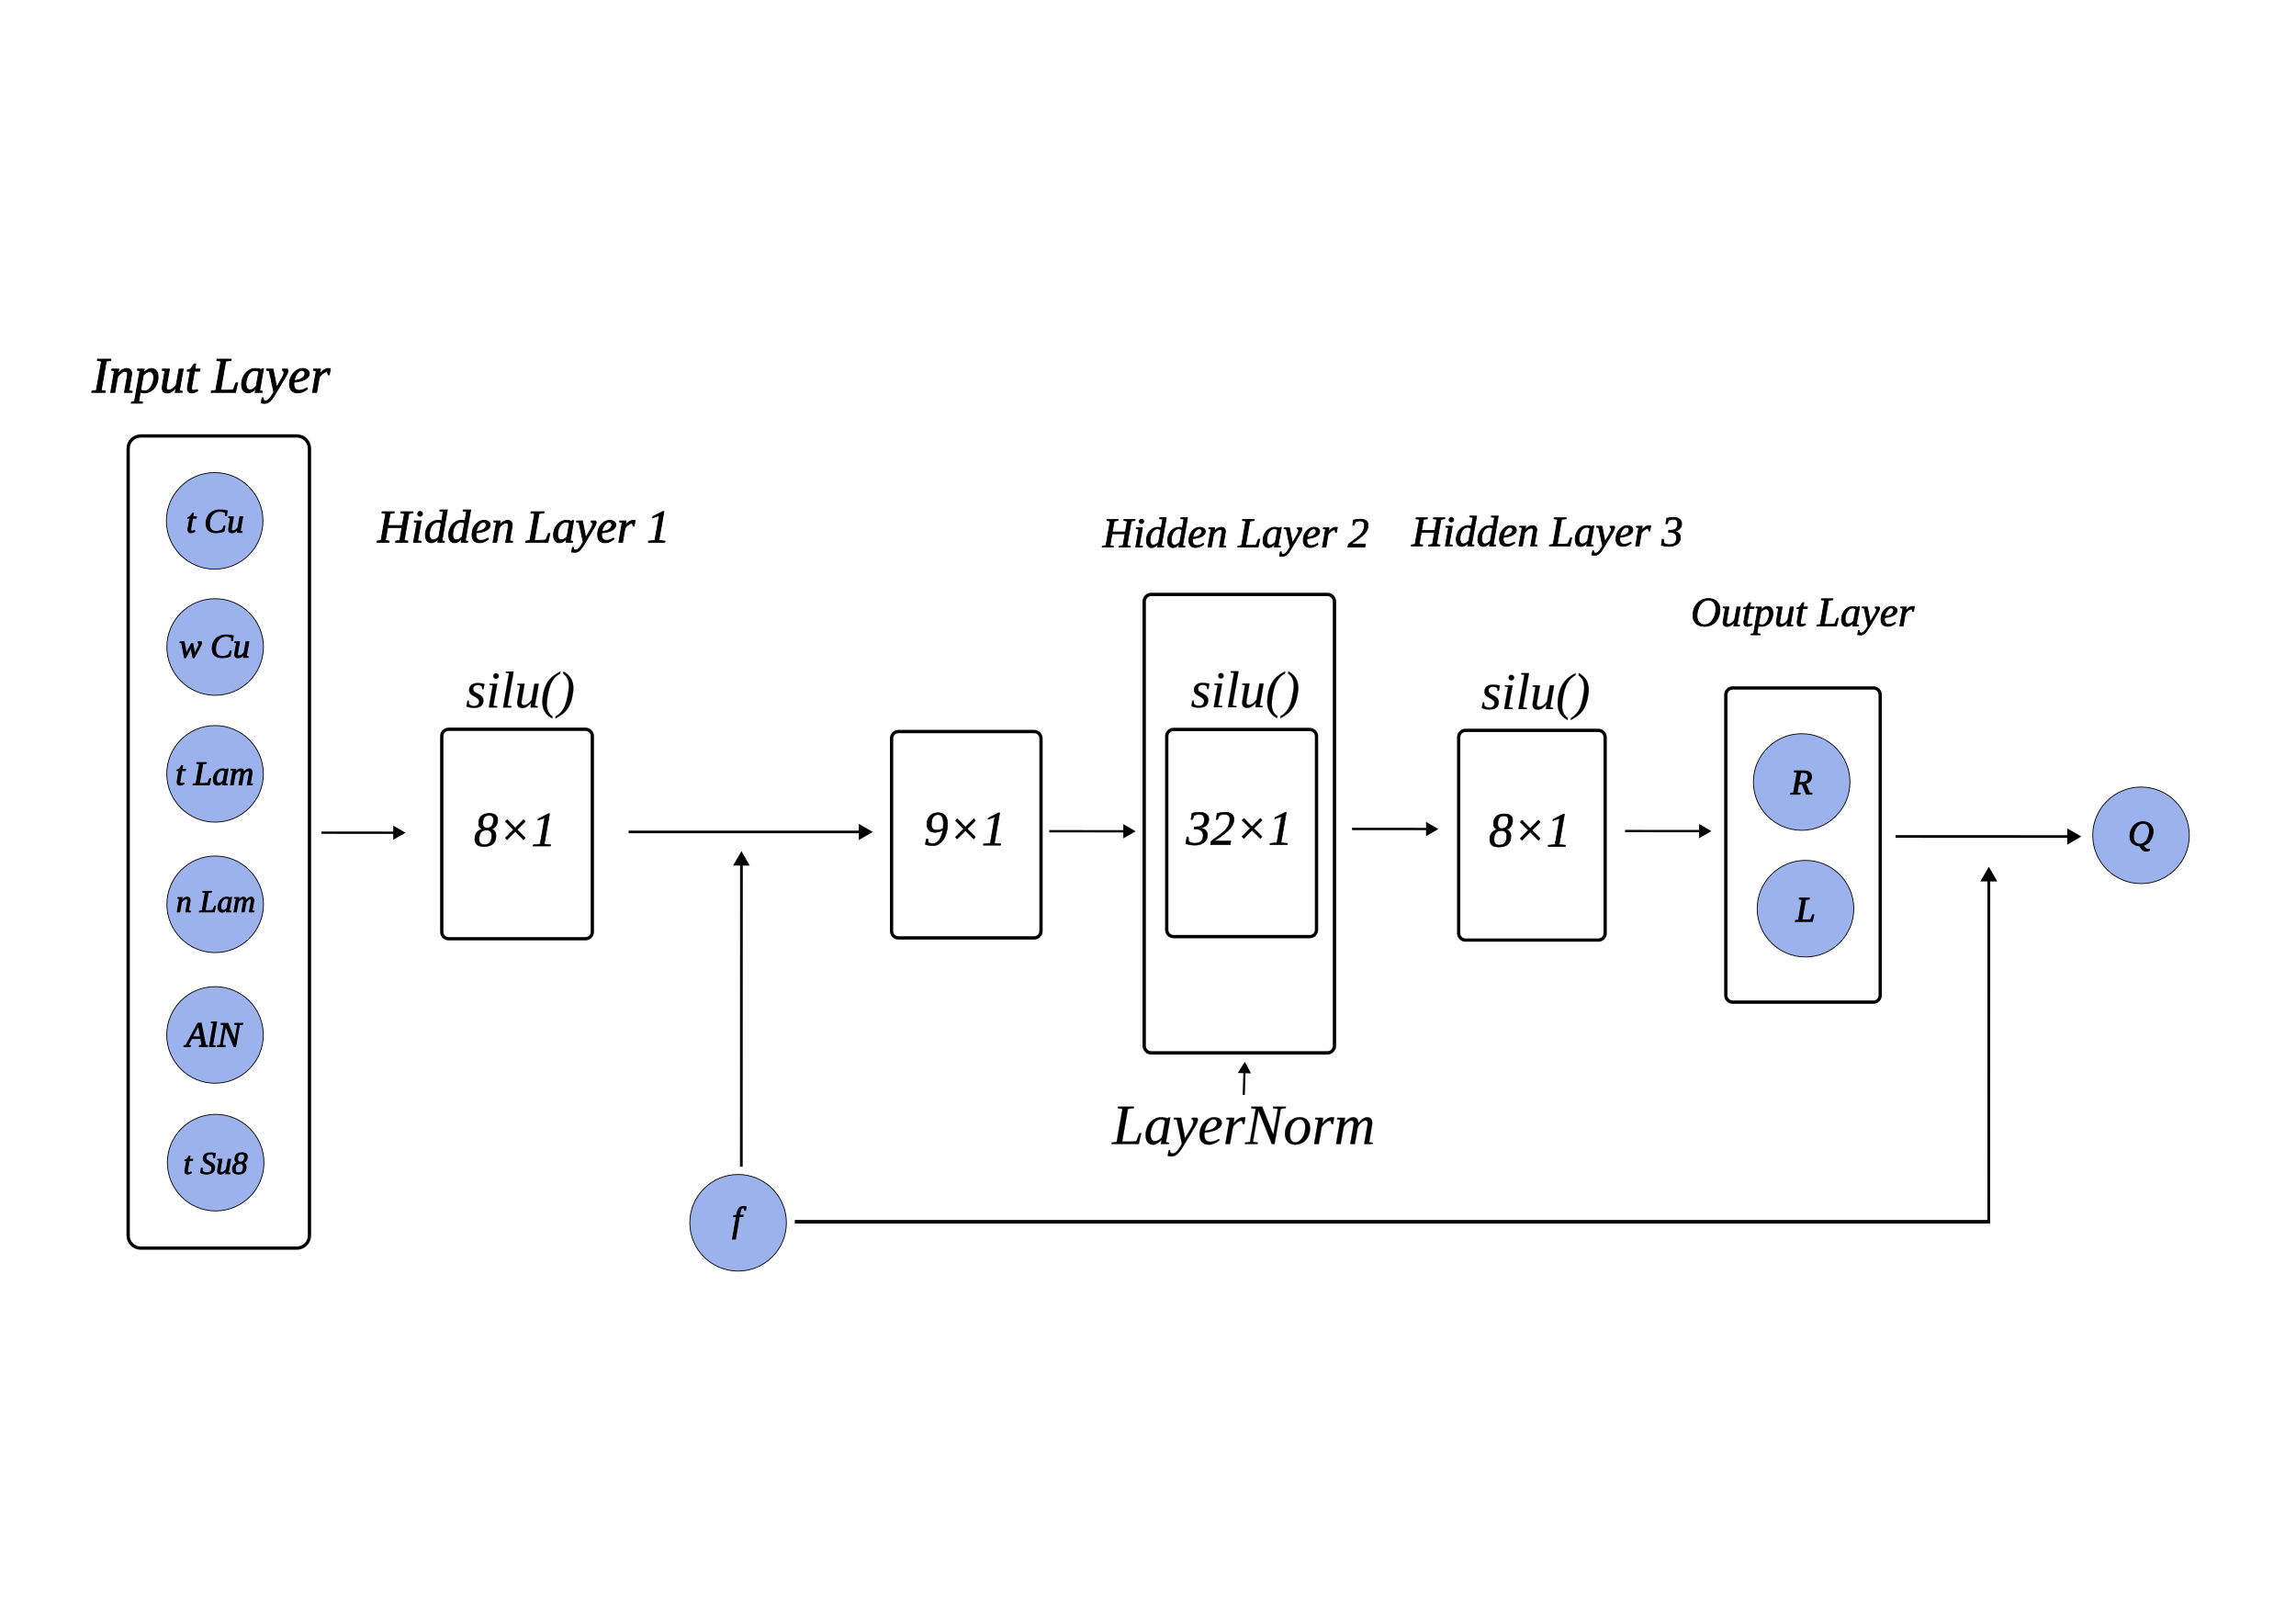
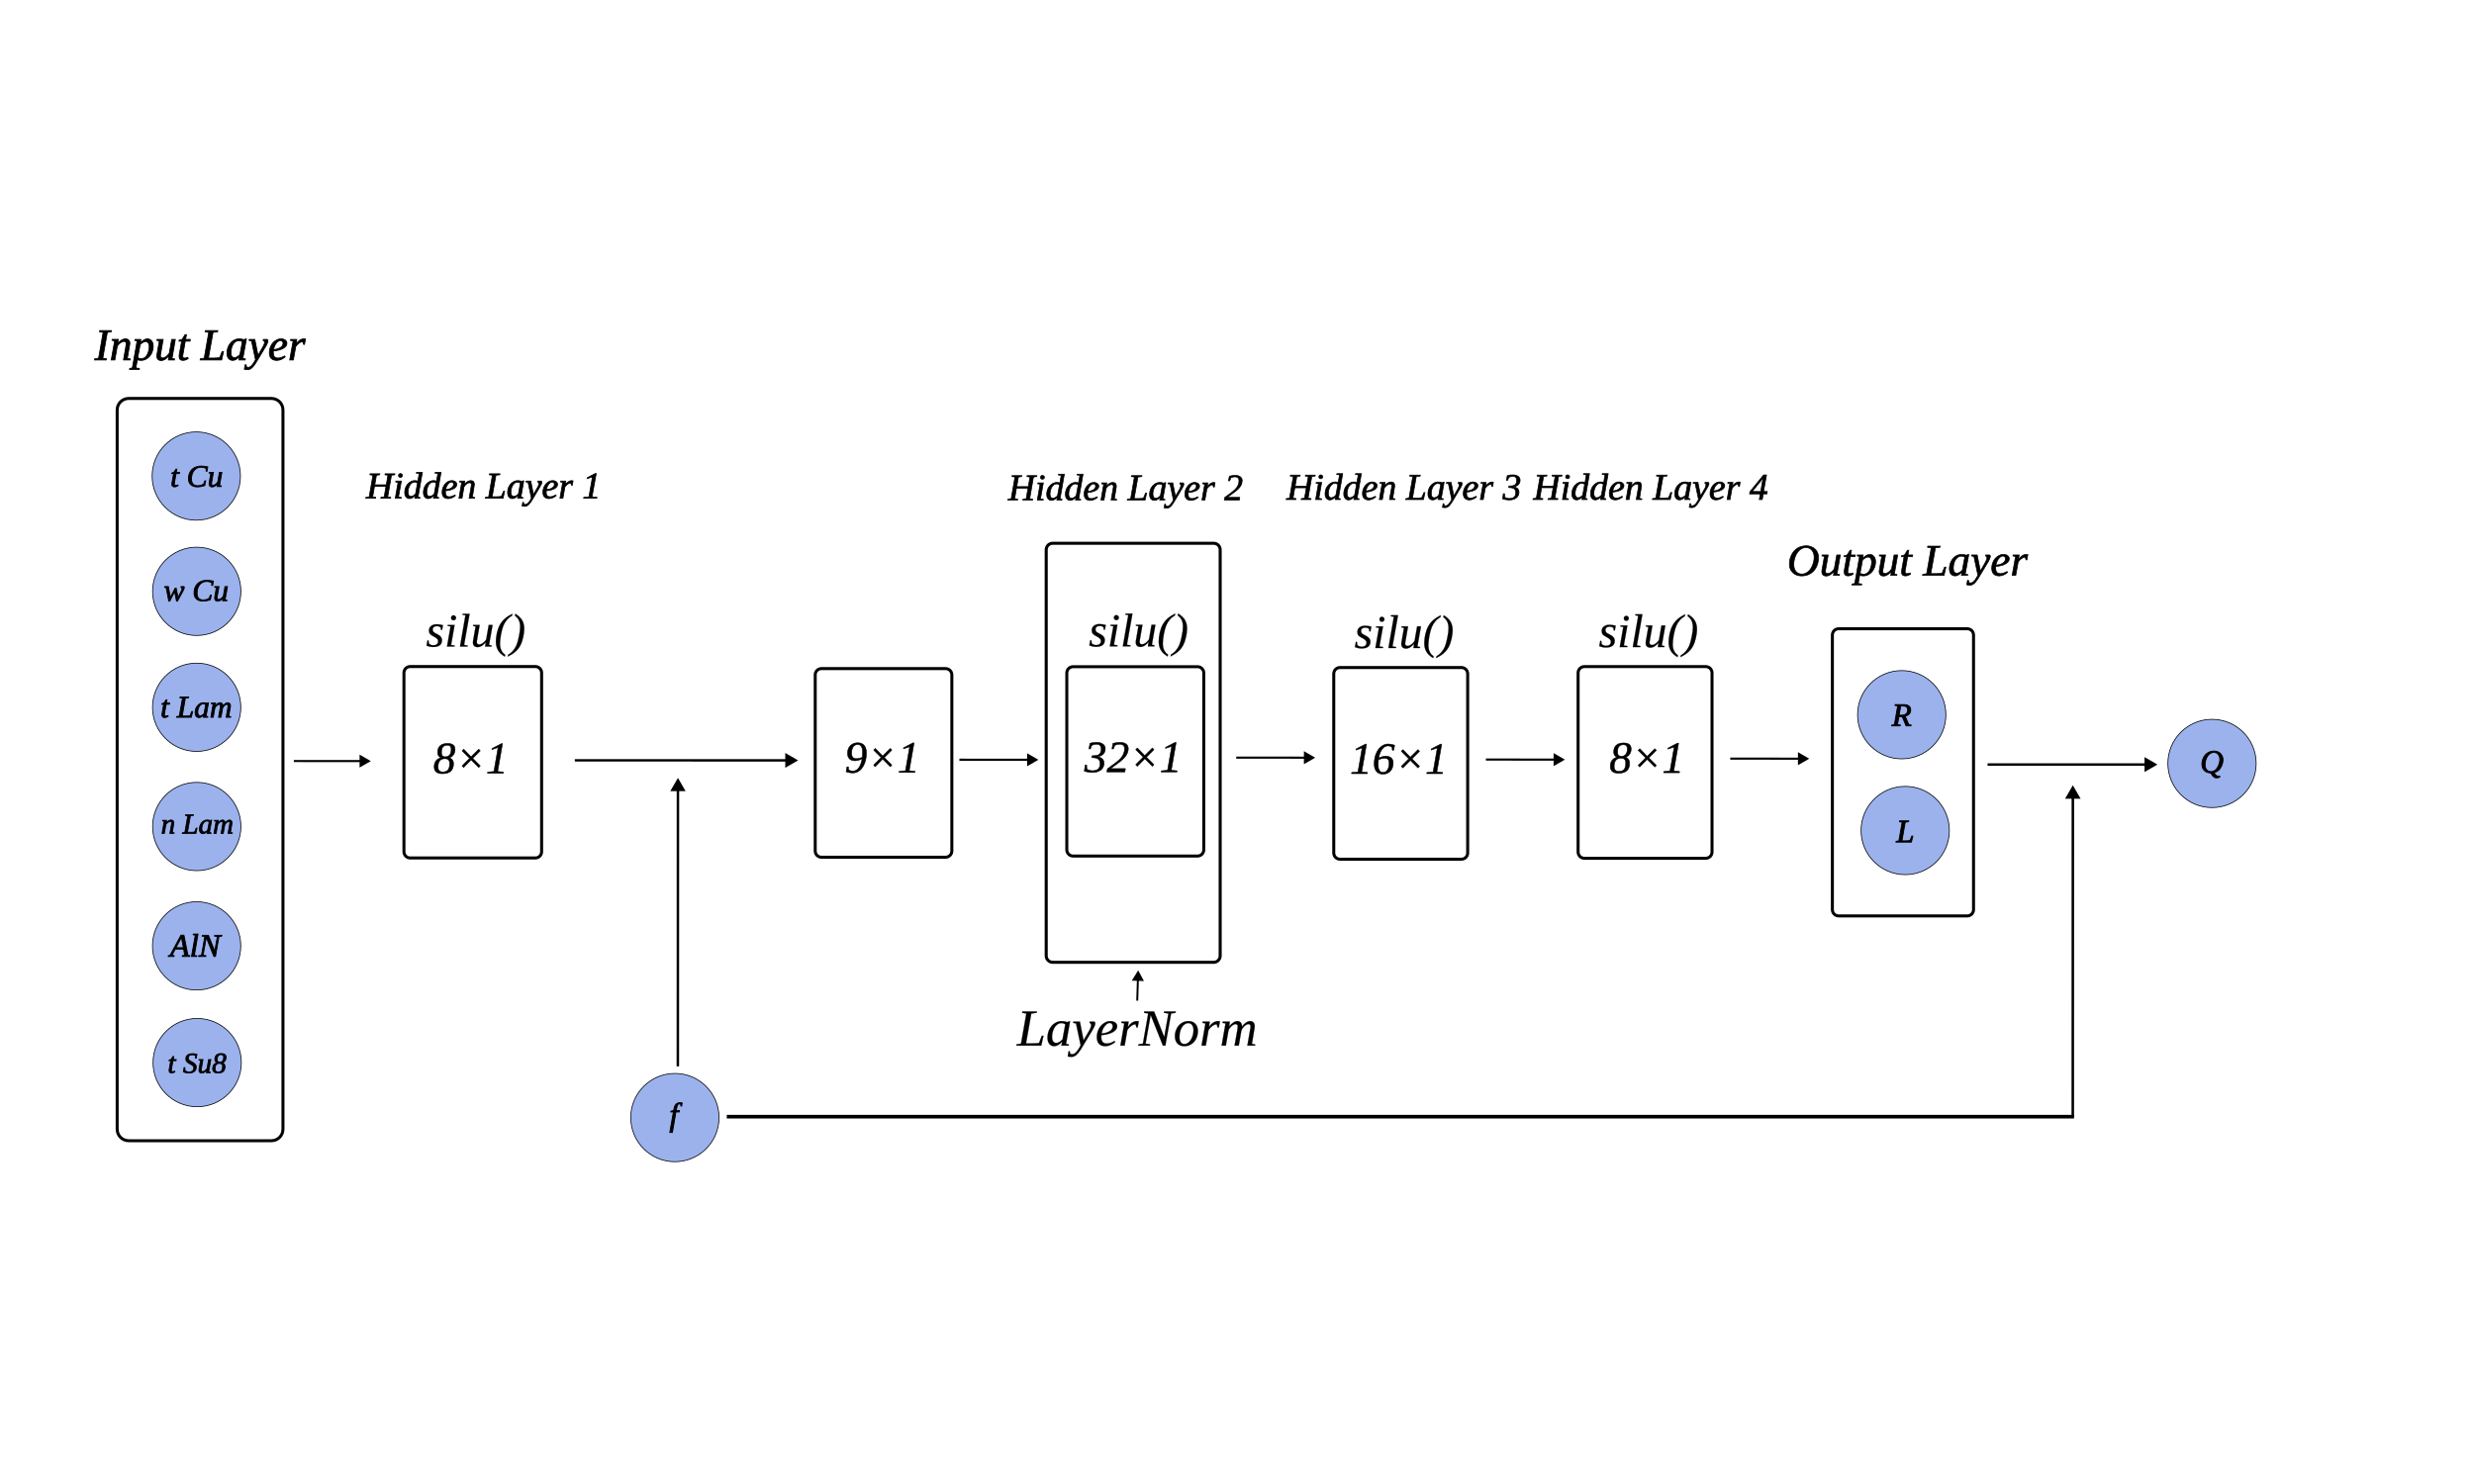
- <svg xmlns="http://www.w3.org/2000/svg" width="297mm" height="210mm" viewBox="0 0 297 210" version="1.1" id="svg1">
+ <svg xmlns="http://www.w3.org/2000/svg" width="350mm" height="210mm" viewBox="0 0 350 210" version="1.1" id="svg1">
  <defs id="defs1">
    <marker style="overflow:visible" id="marker8" refX="0" refY="0" orient="auto-start-reverse" markerWidth="1" markerHeight="1" viewBox="0 0 1 1" preserveAspectRatio="xMidYMid">
      <path transform="scale(0.5)" style="fill:context-stroke;fill-rule:evenodd;stroke:context-stroke;stroke-width:1pt" d="M 5.77,0 -2.88,5 V -5 Z" id="path8" />
    </marker>
    <marker style="overflow:visible" id="Triangle" refX="0" refY="0" orient="auto-start-reverse" markerWidth="1" markerHeight="1" viewBox="0 0 1 1" preserveAspectRatio="xMidYMid">
      <path transform="scale(0.5)" style="fill:context-stroke;fill-rule:evenodd;stroke:context-stroke;stroke-width:1pt" d="M 5.77,0 -2.88,5 V -5 Z" id="path135" />
    </marker>
    <marker style="overflow:visible" id="Triangle-8" refX="0" refY="0" orient="auto-start-reverse" markerWidth="1" markerHeight="1" viewBox="0 0 1 1" preserveAspectRatio="xMidYMid">
      <path transform="scale(0.5)" style="fill:context-stroke;fill-rule:evenodd;stroke:context-stroke;stroke-width:1pt" d="M 5.77,0 -2.88,5 V -5 Z" id="path135-4" />
    </marker>
    <marker style="overflow:visible" id="Triangle-0" refX="0" refY="0" orient="auto-start-reverse" markerWidth="1" markerHeight="1" viewBox="0 0 1 1" preserveAspectRatio="xMidYMid">
      <path transform="scale(0.5)" style="fill:context-stroke;fill-rule:evenodd;stroke:context-stroke;stroke-width:1pt" d="M 5.77,0 -2.88,5 V -5 Z" id="path135-48" />
    </marker>
    <marker style="overflow:visible" id="marker8-3-1" refX="0" refY="0" orient="auto-start-reverse" markerWidth="1" markerHeight="1" viewBox="0 0 1 1" preserveAspectRatio="xMidYMid">
      <path transform="scale(0.5)" style="fill:context-stroke;fill-rule:evenodd;stroke:context-stroke;stroke-width:1pt" d="M 5.77,0 -2.88,5 V -5 Z" id="path8-2-0" />
    </marker>
    <marker style="overflow:visible" id="Triangle-0-0" refX="0" refY="0" orient="auto-start-reverse" markerWidth="1" markerHeight="1" viewBox="0 0 1 1" preserveAspectRatio="xMidYMid">
      <path transform="scale(0.5)" style="fill:context-stroke;fill-rule:evenodd;stroke:context-stroke;stroke-width:1pt" d="M 5.77,0 -2.88,5 V -5 Z" id="path135-48-2" />
    </marker>
    <marker style="overflow:visible" id="Triangle-0-0-3" refX="0" refY="0" orient="auto-start-reverse" markerWidth="1" markerHeight="1" viewBox="0 0 1 1" preserveAspectRatio="xMidYMid">
      <path transform="scale(0.5)" style="fill:context-stroke;fill-rule:evenodd;stroke:context-stroke;stroke-width:1pt" d="M 5.77,0 -2.88,5 V -5 Z" id="path135-48-2-1" />
    </marker>
    <marker style="overflow:visible" id="Triangle-0-0-0" refX="0" refY="0" orient="auto-start-reverse" markerWidth="1" markerHeight="1" viewBox="0 0 1 1" preserveAspectRatio="xMidYMid">
      <path transform="scale(0.5)" style="fill:context-stroke;fill-rule:evenodd;stroke:context-stroke;stroke-width:1pt" d="M 5.77,0 -2.88,5 V -5 Z" id="path135-48-2-4" />
    </marker>
    <marker style="overflow:visible" id="marker8-8" refX="0" refY="0" orient="auto-start-reverse" markerWidth="1" markerHeight="1" viewBox="0 0 1 1" preserveAspectRatio="xMidYMid">
      <path transform="scale(0.5)" style="fill:context-stroke;fill-rule:evenodd;stroke:context-stroke;stroke-width:1pt" d="M 5.77,0 -2.88,5 V -5 Z" id="path8-7" />
+     </marker>
+     <marker style="overflow:visible" id="Triangle-0-0-3-3" refX="0" refY="0" orient="auto-start-reverse" markerWidth="1" markerHeight="1" viewBox="0 0 1 1" preserveAspectRatio="xMidYMid">
+       <path transform="scale(0.5)" style="fill:context-stroke;fill-rule:evenodd;stroke:context-stroke;stroke-width:1pt" d="M 5.77,0 -2.88,5 V -5 Z" id="path135-48-2-1-6" />
    </marker>
  </defs>
  <g id="g1" transform="matrix(0.6446695,0,0,0.6446695,15.0152,40.47129)">
    <path style="fill:none;fill-opacity:1;stroke:#000000;stroke-width:0.659;stroke-linejoin:bevel;stroke-dasharray:none;stroke-opacity:1;paint-order:fill markers stroke" id="rect1" width="36.383" height="162.935" x="2.421" y="24.683" d="M 4.951,24.683 H 36.273 c 1.402,0 2.53,1.129 2.53,2.53 V 185.087 c 0,1.402 -1.129,2.53 -2.53,2.53 H 4.951 c -1.402,0 -2.53,-1.129 -2.53,-2.53 V 27.214 c 0,-1.402 1.129,-2.53 2.53,-2.53 z" ry="2.53" />
    <circle style="fill:#9bb2ed;fill-opacity:1;stroke:#000000;stroke-width:0.165;stroke-dasharray:none;stroke-opacity:1" id="path1" cx="19.783" cy="41.718" r="9.689" />
    <circle style="fill:#9bb2ed;fill-opacity:1;stroke:#000000;stroke-width:0.165;stroke-dasharray:none;stroke-opacity:1" id="path1-1" cx="19.879" cy="67.023" r="9.689" />
    <circle style="fill:#9bb2ed;fill-opacity:1;stroke:#000000;stroke-width:0.165;stroke-dasharray:none;stroke-opacity:1" id="path1-3" cx="19.863" cy="92.472" r="9.689" />
    <circle style="fill:#9bb2ed;fill-opacity:1;stroke:#000000;stroke-width:0.165;stroke-dasharray:none;stroke-opacity:1" id="path1-6" cx="19.981" cy="170.47" r="9.689" />
    <circle style="fill:#9bb2ed;fill-opacity:1;stroke:#000000;stroke-width:0.165;stroke-dasharray:none;stroke-opacity:1" id="path1-2" cx="19.854" cy="144.851" r="9.689" />
    <circle style="fill:#9bb2ed;fill-opacity:1;stroke:#000000;stroke-width:0.165;stroke-dasharray:none;stroke-opacity:1" id="path1-5" cx="19.885" cy="118.644" r="9.689" />
    <text xml:space="preserve" style="font-style:italic;font-variant:normal;font-weight:normal;font-stretch:normal;font-size:6.82px;font-family:'Times New Roman';-inkscape-font-specification:'Times New Roman, Italic';font-variant-ligatures:normal;font-variant-caps:normal;font-variant-numeric:normal;font-variant-east-asian:normal;text-align:start;writing-mode:lr-tb;direction:ltr;text-anchor:start;fill:#000000;fill-opacity:1;stroke:#000000;stroke-width:0.185;stroke-dasharray:none;stroke-opacity:1" x="14.091" y="44.041" id="text2">
      <tspan id="tspan2" style="stroke-width:0.185" x="14.091" y="44.041">t Cu</tspan>
    </text>
    <text xml:space="preserve" style="font-style:italic;font-variant:normal;font-weight:normal;font-stretch:normal;font-size:6.82px;font-family:'Times New Roman';-inkscape-font-specification:'Times New Roman, Italic';font-variant-ligatures:normal;font-variant-caps:normal;font-variant-numeric:normal;font-variant-east-asian:normal;text-align:start;writing-mode:lr-tb;direction:ltr;text-anchor:start;fill:#000000;fill-opacity:1;stroke:#000000;stroke-width:0.185;stroke-dasharray:none;stroke-opacity:1" x="12.661" y="69.112" id="text2-2">
      <tspan id="tspan2-5" style="stroke-width:0.185" x="12.661" y="69.112">w Cu</tspan>
    </text>
    <text xml:space="preserve" style="font-style:italic;font-variant:normal;font-weight:normal;font-stretch:normal;font-size:6.82px;font-family:'Times New Roman';-inkscape-font-specification:'Times New Roman, Italic';font-variant-ligatures:normal;font-variant-caps:normal;font-variant-numeric:normal;font-variant-east-asian:normal;text-align:start;writing-mode:lr-tb;direction:ltr;text-anchor:start;fill:#000000;fill-opacity:1;stroke:#000000;stroke-width:0.185;stroke-dasharray:none;stroke-opacity:1" x="11.918" y="94.68" id="text2-2-6">
      <tspan id="tspan2-5-9" style="stroke-width:0.185" x="11.918" y="94.68">t Lam</tspan>
    </text>
    <text xml:space="preserve" style="font-style:italic;font-variant:normal;font-weight:normal;font-stretch:normal;font-size:6.298px;font-family:'Times New Roman';-inkscape-font-specification:'Times New Roman, Italic';font-variant-ligatures:normal;font-variant-caps:normal;font-variant-numeric:normal;font-variant-east-asian:normal;text-align:start;writing-mode:lr-tb;direction:ltr;text-anchor:start;fill:#000000;fill-opacity:1;stroke:#000000;stroke-width:0.171;stroke-dasharray:none;stroke-opacity:1" x="12.044" y="120.17" id="text2-2-6-7">
      <tspan id="tspan2-5-9-5" style="stroke-width:0.171" x="12.044" y="120.17">n Lam</tspan>
    </text>
    <text xml:space="preserve" style="font-style:italic;font-variant:normal;font-weight:normal;font-stretch:normal;font-size:7.114px;font-family:'Times New Roman';-inkscape-font-specification:'Times New Roman, Italic';font-variant-ligatures:normal;font-variant-caps:normal;font-variant-numeric:normal;font-variant-east-asian:normal;text-align:start;writing-mode:lr-tb;direction:ltr;text-anchor:start;fill:#000000;fill-opacity:1;stroke:#000000;stroke-width:0.193;stroke-dasharray:none;stroke-opacity:1" x="14.01" y="147.183" id="text2-2-6-7-8">
      <tspan id="tspan2-5-9-5-9" style="stroke-width:0.193" x="14.01" y="147.183">AlN</tspan>
    </text>
    <text xml:space="preserve" style="font-style:italic;font-variant:normal;font-weight:normal;font-stretch:normal;font-size:6.361px;font-family:'Times New Roman';-inkscape-font-specification:'Times New Roman, Italic';font-variant-ligatures:normal;font-variant-caps:normal;font-variant-numeric:normal;font-variant-east-asian:normal;text-align:start;writing-mode:lr-tb;direction:ltr;text-anchor:start;fill:#000000;fill-opacity:1;stroke:#000000;stroke-width:0.172;stroke-dasharray:none;stroke-opacity:1" x="13.504" y="172.707" id="text2-2-6-7-8-2">
      <tspan id="tspan2-5-9-5-9-1" style="stroke-width:0.172" x="13.504" y="172.707">t Su8</tspan>
    </text>
  </g>
  <rect style="fill:none;stroke:#000000;stroke-width:0.425;stroke-linejoin:bevel;stroke-dasharray:none;paint-order:fill markers stroke" id="rect4" width="19.329" height="26.694" x="115.33" y="94.611" ry="0.885" />
  <g id="layer1">
-     <text xml:space="preserve" style="font-style:italic;font-variant:normal;font-weight:normal;font-stretch:normal;font-size:6.564px;font-family:'Times New Roman';-inkscape-font-specification:'Times New Roman, Italic';font-variant-ligatures:normal;font-variant-caps:normal;font-variant-numeric:normal;font-variant-east-asian:normal;text-align:start;writing-mode:lr-tb;direction:ltr;text-anchor:start;fill:#000000;fill-opacity:1;stroke:#000000;stroke-width:0.112;stroke-dasharray:none;stroke-opacity:1" x="11.904" y="50.751" id="text1">
-       <tspan id="tspan1" style="font-style:italic;font-variant:normal;font-weight:normal;font-stretch:normal;font-size:6.564px;font-family:'Times New Roman';-inkscape-font-specification:'Times New Roman, Italic';font-variant-ligatures:normal;font-variant-caps:normal;font-variant-numeric:normal;font-variant-east-asian:normal;fill:#000000;fill-opacity:1;stroke:#000000;stroke-width:0.112;stroke-dasharray:none;stroke-opacity:1" x="11.904" y="50.751">Input Layer</tspan>
+     <text xml:space="preserve" style="font-style:italic;font-variant:normal;font-weight:normal;font-stretch:normal;font-size:6.564px;font-family:'Times New Roman';-inkscape-font-specification:'Times New Roman, Italic';font-variant-ligatures:normal;font-variant-caps:normal;font-variant-numeric:normal;font-variant-east-asian:normal;text-align:start;writing-mode:lr-tb;direction:ltr;text-anchor:start;fill:#000000;fill-opacity:1;stroke:#000000;stroke-width:0.112;stroke-dasharray:none;stroke-opacity:1" x="13.401" y="50.938" id="text1">
+       <tspan id="tspan1" style="font-style:italic;font-variant:normal;font-weight:normal;font-stretch:normal;font-size:6.35px;font-family:'Times New Roman';-inkscape-font-specification:'Times New Roman, Italic';font-variant-ligatures:normal;font-variant-caps:normal;font-variant-numeric:normal;font-variant-east-asian:normal;fill:#000000;fill-opacity:1;stroke:#000000;stroke-width:0.112;stroke-dasharray:none;stroke-opacity:1" x="13.401" y="50.938">Input Layer</tspan>
    </text>
-     <text xml:space="preserve" style="font-style:italic;font-variant:normal;font-weight:normal;font-stretch:normal;font-size:5.393px;font-family:'Times New Roman';-inkscape-font-specification:'Times New Roman, Italic';font-variant-ligatures:normal;font-variant-caps:normal;font-variant-numeric:normal;font-variant-east-asian:normal;text-align:start;writing-mode:lr-tb;direction:ltr;text-anchor:start;fill:#000000;fill-opacity:1;stroke:#000000;stroke-width:0.092;stroke-dasharray:none;stroke-opacity:1" x="218.724" y="80.968" id="text1-4">
-       <tspan id="tspan1-1" style="font-style:italic;font-variant:normal;font-weight:normal;font-stretch:normal;font-size:5.393px;font-family:'Times New Roman';-inkscape-font-specification:'Times New Roman, Italic';font-variant-ligatures:normal;font-variant-caps:normal;font-variant-numeric:normal;font-variant-east-asian:normal;fill:#000000;fill-opacity:1;stroke:#000000;stroke-width:0.092;stroke-dasharray:none;stroke-opacity:1" x="218.724" y="80.968">Output Layer</tspan>
-     </text>
-     <text xml:space="preserve" style="font-style:italic;font-variant:normal;font-weight:normal;font-stretch:normal;font-size:6.031px;font-family:'Times New Roman';-inkscape-font-specification:'Times New Roman, Italic';font-variant-ligatures:normal;font-variant-caps:normal;font-variant-numeric:normal;font-variant-east-asian:normal;text-align:start;writing-mode:lr-tb;direction:ltr;text-anchor:start;fill:#000000;fill-opacity:1;stroke:#000000;stroke-width:0.103;stroke-dasharray:none;stroke-opacity:1" x="48.81" y="70.138" id="text1-5">
-       <tspan id="tspan1-8" style="font-style:italic;font-variant:normal;font-weight:normal;font-stretch:normal;font-size:6.031px;font-family:'Times New Roman';-inkscape-font-specification:'Times New Roman, Italic';font-variant-ligatures:normal;font-variant-caps:normal;font-variant-numeric:normal;font-variant-east-asian:normal;fill:#000000;fill-opacity:1;stroke:#000000;stroke-width:0.103;stroke-dasharray:none;stroke-opacity:1" x="48.81" y="70.138">Hidden Layer 1</tspan>
+     <text xml:space="preserve" style="font-style:italic;font-variant:normal;font-weight:normal;font-stretch:normal;font-size:6.031px;font-family:'Times New Roman';-inkscape-font-specification:'Times New Roman, Italic';font-variant-ligatures:normal;font-variant-caps:normal;font-variant-numeric:normal;font-variant-east-asian:normal;text-align:start;writing-mode:lr-tb;direction:ltr;text-anchor:start;fill:#000000;fill-opacity:1;stroke:#000000;stroke-width:0.103;stroke-dasharray:none;stroke-opacity:1" x="51.803" y="70.512" id="text1-5">
+       <tspan id="tspan1-8" style="font-style:italic;font-variant:normal;font-weight:normal;font-stretch:normal;font-size:5.292px;font-family:'Times New Roman';-inkscape-font-specification:'Times New Roman, Italic';font-variant-ligatures:normal;font-variant-caps:normal;font-variant-numeric:normal;font-variant-east-asian:normal;fill:#000000;fill-opacity:1;stroke:#000000;stroke-width:0.103;stroke-dasharray:none;stroke-opacity:1" x="51.803" y="70.512">Hidden Layer 1</tspan>
    </text>
    <text xml:space="preserve" style="font-style:italic;font-variant:normal;font-weight:normal;font-stretch:normal;font-size:5.491px;font-family:'Times New Roman';-inkscape-font-specification:'Times New Roman, Italic';font-variant-ligatures:normal;font-variant-caps:normal;font-variant-numeric:normal;font-variant-east-asian:normal;text-align:start;writing-mode:lr-tb;direction:ltr;text-anchor:start;fill:#000000;fill-opacity:1;stroke:#000000;stroke-width:0.094;stroke-dasharray:none;stroke-opacity:1" x="142.628" y="70.77" id="text1-5-3">
-       <tspan id="tspan1-8-2" style="font-style:italic;font-variant:normal;font-weight:normal;font-stretch:normal;font-size:5.491px;font-family:'Times New Roman';-inkscape-font-specification:'Times New Roman, Italic';font-variant-ligatures:normal;font-variant-caps:normal;font-variant-numeric:normal;font-variant-east-asian:normal;fill:#000000;fill-opacity:1;stroke:#000000;stroke-width:0.094;stroke-dasharray:none;stroke-opacity:1" x="142.628" y="70.77">Hidden Layer 2</tspan>
+       <tspan id="tspan1-8-2" style="font-style:italic;font-variant:normal;font-weight:normal;font-stretch:normal;font-size:5.292px;font-family:'Times New Roman';-inkscape-font-specification:'Times New Roman, Italic';font-variant-ligatures:normal;font-variant-caps:normal;font-variant-numeric:normal;font-variant-east-asian:normal;fill:#000000;fill-opacity:1;stroke:#000000;stroke-width:0.094;stroke-dasharray:none;stroke-opacity:1" x="142.628" y="70.77">Hidden Layer 2</tspan>
    </text>
-     <text xml:space="preserve" style="font-style:italic;font-variant:normal;font-weight:normal;font-stretch:normal;font-size:5.593px;font-family:'Times New Roman';-inkscape-font-specification:'Times New Roman, Italic';font-variant-ligatures:normal;font-variant-caps:normal;font-variant-numeric:normal;font-variant-east-asian:normal;text-align:start;writing-mode:lr-tb;direction:ltr;text-anchor:start;fill:#000000;fill-opacity:1;stroke:#000000;stroke-width:0.095;stroke-dasharray:none;stroke-opacity:1" x="182.608" y="70.617" id="text1-5-3-5">
-       <tspan id="tspan1-8-2-8" style="font-style:italic;font-variant:normal;font-weight:normal;font-stretch:normal;font-size:5.593px;font-family:'Times New Roman';-inkscape-font-specification:'Times New Roman, Italic';font-variant-ligatures:normal;font-variant-caps:normal;font-variant-numeric:normal;font-variant-east-asian:normal;fill:#000000;fill-opacity:1;stroke:#000000;stroke-width:0.095;stroke-dasharray:none;stroke-opacity:1" x="182.608" y="70.617">Hidden Layer 3</tspan>
+     <text xml:space="preserve" style="font-style:italic;font-variant:normal;font-weight:normal;font-stretch:normal;font-size:5.593px;font-family:'Times New Roman';-inkscape-font-specification:'Times New Roman, Italic';font-variant-ligatures:normal;font-variant-caps:normal;font-variant-numeric:normal;font-variant-east-asian:normal;text-align:start;writing-mode:lr-tb;direction:ltr;text-anchor:start;fill:#000000;fill-opacity:1;stroke:#000000;stroke-width:0.095;stroke-dasharray:none;stroke-opacity:1" x="182.009" y="70.701" id="text1-5-3-5">
+       <tspan id="tspan1-8-2-8" style="font-style:italic;font-variant:normal;font-weight:normal;font-stretch:normal;font-size:5.292px;font-family:'Times New Roman';-inkscape-font-specification:'Times New Roman, Italic';font-variant-ligatures:normal;font-variant-caps:normal;font-variant-numeric:normal;font-variant-east-asian:normal;fill:#000000;fill-opacity:1;stroke:#000000;stroke-width:0.095;stroke-dasharray:none;stroke-opacity:1" x="182.009" y="70.701">Hidden Layer 3</tspan>
+     </text>
+     <text xml:space="preserve" style="font-style:italic;font-variant:normal;font-weight:normal;font-stretch:normal;font-size:5.593px;font-family:'Times New Roman';-inkscape-font-specification:'Times New Roman, Italic';font-variant-ligatures:normal;font-variant-caps:normal;font-variant-numeric:normal;font-variant-east-asian:normal;text-align:start;writing-mode:lr-tb;direction:ltr;text-anchor:start;fill:#000000;fill-opacity:1;stroke:#000000;stroke-width:0.095;stroke-dasharray:none;stroke-opacity:1" x="216.922" y="70.695" id="text1-5-3-5-3">
+       <tspan id="tspan1-8-2-8-1" style="font-style:italic;font-variant:normal;font-weight:normal;font-stretch:normal;font-size:5.292px;font-family:'Times New Roman';-inkscape-font-specification:'Times New Roman, Italic';font-variant-ligatures:normal;font-variant-caps:normal;font-variant-numeric:normal;font-variant-east-asian:normal;fill:#000000;fill-opacity:1;stroke:#000000;stroke-width:0.095;stroke-dasharray:none;stroke-opacity:1" x="216.922" y="70.695">Hidden Layer 4</tspan>
    </text>
    <g id="g8" transform="translate(-0.5291667,24.87084)">
      <circle style="fill:#9bb2ed;fill-opacity:1;stroke:#000000;stroke-width:0.106;stroke-dasharray:none;stroke-opacity:1" id="path1-5-1" cx="96.006" cy="133.277" r="6.246" />
      <text xml:space="preserve" style="font-style:italic;font-variant:normal;font-weight:normal;font-stretch:normal;font-size:4.586px;font-family:'Times New Roman';-inkscape-font-specification:'Times New Roman, Italic';font-variant-ligatures:normal;font-variant-caps:normal;font-variant-numeric:normal;font-variant-east-asian:normal;text-align:start;writing-mode:lr-tb;direction:ltr;text-anchor:start;fill:#000000;fill-opacity:1;stroke:#000000;stroke-width:0.124;stroke-dasharray:none;stroke-opacity:1" x="95.236" y="134.402" id="text2-2-6-7-8-3">
        <tspan id="tspan2-5-9-5-9-8" style="stroke-width:0.124" x="95.236" y="134.402">f</tspan>
      </text>
    </g>
    <text xml:space="preserve" style="font-style:italic;font-variant:normal;font-weight:normal;font-stretch:normal;font-size:6.35px;font-family:'Times New Roman';-inkscape-font-specification:'Times New Roman, Italic';font-variant-ligatures:normal;font-variant-caps:normal;font-variant-numeric:normal;font-variant-east-asian:normal;text-align:start;writing-mode:lr-tb;direction:ltr;text-anchor:start;fill:#000000;fill-opacity:1;stroke:#000000;stroke-width:0.071;stroke-linejoin:bevel;stroke-dasharray:none;stroke-opacity:1;paint-order:fill markers stroke" x="119.512" y="109.314" id="text3-6">
      <tspan id="tspan3-7" style="fill:#000000;fill-opacity:1;stroke:#000000;stroke-width:0.071;stroke-dasharray:none;stroke-opacity:1" x="119.512" y="109.314">9×1</tspan>
    </text>
    <text xml:space="preserve" style="font-style:italic;font-variant:normal;font-weight:normal;font-stretch:normal;font-size:6.686px;font-family:'Times New Roman';-inkscape-font-specification:'Times New Roman, Italic';font-variant-ligatures:normal;font-variant-caps:normal;font-variant-numeric:normal;font-variant-east-asian:normal;text-align:start;writing-mode:lr-tb;direction:ltr;text-anchor:start;fill:#000000;fill-opacity:1;stroke:#000000;stroke-width:0.026;stroke-linejoin:bevel;stroke-dasharray:none;stroke-opacity:1;paint-order:fill markers stroke" x="60.261" y="91.496" id="text8">
      <tspan id="tspan8" style="fill:#000000;fill-opacity:1;stroke:#000000;stroke-width:0.026;stroke-dasharray:none;stroke-opacity:1" x="60.261" y="91.496">silu()</tspan>
    </text>
    <text xml:space="preserve" style="font-style:italic;font-variant:normal;font-weight:normal;font-stretch:normal;font-size:6.686px;font-family:'Times New Roman';-inkscape-font-specification:'Times New Roman, Italic';font-variant-ligatures:normal;font-variant-caps:normal;font-variant-numeric:normal;font-variant-east-asian:normal;text-align:start;writing-mode:lr-tb;direction:ltr;text-anchor:start;fill:#000000;fill-opacity:1;stroke:#000000;stroke-width:0.026;stroke-linejoin:bevel;stroke-dasharray:none;stroke-opacity:1;paint-order:fill markers stroke" x="154.031" y="91.47" id="text8-7">
      <tspan id="tspan8-5" style="fill:#000000;fill-opacity:1;stroke:#000000;stroke-width:0.026;stroke-dasharray:none;stroke-opacity:1" x="154.031" y="91.47">silu()</tspan>
    </text>
-     <circle style="fill:#9bb2ed;fill-opacity:1;stroke:#000000;stroke-width:0.106;stroke-dasharray:none;stroke-opacity:1" id="path1-5-1-4" cx="233.056" cy="101.14" r="6.246" />
-     <text xml:space="preserve" style="font-style:italic;font-variant:normal;font-weight:normal;font-stretch:normal;font-size:4.586px;font-family:'Times New Roman';-inkscape-font-specification:'Times New Roman, Italic';font-variant-ligatures:normal;font-variant-caps:normal;font-variant-numeric:normal;font-variant-east-asian:normal;text-align:start;writing-mode:lr-tb;direction:ltr;text-anchor:start;fill:#000000;fill-opacity:1;stroke:#000000;stroke-width:0.124;stroke-dasharray:none;stroke-opacity:1" x="231.657" y="102.719" id="text2-2-6-7-8-3-1">
-       <tspan id="tspan2-5-9-5-9-8-2" style="stroke-width:0.124" x="231.657" y="102.719">R</tspan>
-     </text>
-     <circle style="fill:#9bb2ed;fill-opacity:1;stroke:#000000;stroke-width:0.106;stroke-dasharray:none;stroke-opacity:1" id="path1-5-1-4-7" cx="276.953" cy="108.035" r="6.246" />
-     <text xml:space="preserve" style="font-style:italic;font-variant:normal;font-weight:normal;font-stretch:normal;font-size:4.586px;font-family:'Times New Roman';-inkscape-font-specification:'Times New Roman, Italic';font-variant-ligatures:normal;font-variant-caps:normal;font-variant-numeric:normal;font-variant-east-asian:normal;text-align:start;writing-mode:lr-tb;direction:ltr;text-anchor:start;fill:#000000;fill-opacity:1;stroke:#000000;stroke-width:0.124;stroke-dasharray:none;stroke-opacity:1" x="275.275" y="109.334" id="text2-2-6-7-8-3-1-9">
-       <tspan id="tspan2-5-9-5-9-8-2-0" style="stroke-width:0.124" x="275.275" y="109.334">Q</tspan>
-     </text>
-     <circle style="fill:#9bb2ed;fill-opacity:1;stroke:#000000;stroke-width:0.106;stroke-dasharray:none;stroke-opacity:1" id="path1-5-1-4-8" cx="233.55" cy="117.524" r="6.246" />
-     <text xml:space="preserve" style="font-style:italic;font-variant:normal;font-weight:normal;font-stretch:normal;font-size:4.586px;font-family:'Times New Roman';-inkscape-font-specification:'Times New Roman, Italic';font-variant-ligatures:normal;font-variant-caps:normal;font-variant-numeric:normal;font-variant-east-asian:normal;text-align:start;writing-mode:lr-tb;direction:ltr;text-anchor:start;fill:#000000;fill-opacity:1;stroke:#000000;stroke-width:0.124;stroke-dasharray:none;stroke-opacity:1" x="232.291" y="119.173" id="text2-2-6-7-8-3-1-8">
-       <tspan id="tspan2-5-9-5-9-8-2-8" style="stroke-width:0.124" x="232.291" y="119.173">L</tspan>
+     <circle style="fill:#9bb2ed;fill-opacity:1;stroke:#000000;stroke-width:0.106;stroke-dasharray:none;stroke-opacity:1" id="path1-5-1-4-7" cx="312.937" cy="108.035" r="6.246" />
+     <text xml:space="preserve" style="font-style:italic;font-variant:normal;font-weight:normal;font-stretch:normal;font-size:4.586px;font-family:'Times New Roman';-inkscape-font-specification:'Times New Roman, Italic';font-variant-ligatures:normal;font-variant-caps:normal;font-variant-numeric:normal;font-variant-east-asian:normal;text-align:start;writing-mode:lr-tb;direction:ltr;text-anchor:start;fill:#000000;fill-opacity:1;stroke:#000000;stroke-width:0.124;stroke-dasharray:none;stroke-opacity:1" x="311.259" y="109.334" id="text2-2-6-7-8-3-1-9">
+       <tspan id="tspan2-5-9-5-9-8-2-0" style="stroke-width:0.124" x="311.259" y="109.334">Q</tspan>
    </text>
    <rect style="fill:none;stroke:#000000;stroke-width:0.425;stroke-linejoin:bevel;stroke-dasharray:none;paint-order:fill markers stroke" id="rect3" width="19.477" height="27.09" x="57.146" y="94.32" ry="0.885" />
  </g>
  <g id="layer2">
    <text xml:space="preserve" style="font-style:italic;font-variant:normal;font-weight:normal;font-stretch:normal;font-size:6.35px;font-family:'Times New Roman';-inkscape-font-specification:'Times New Roman, Italic';font-variant-ligatures:normal;font-variant-caps:normal;font-variant-numeric:normal;font-variant-east-asian:normal;text-align:start;writing-mode:lr-tb;direction:ltr;text-anchor:start;fill:#000000;fill-opacity:1;stroke:#000000;stroke-width:0.071;stroke-linejoin:bevel;stroke-dasharray:none;stroke-opacity:1;paint-order:fill markers stroke" x="61.286" y="109.418" id="text3">
      <tspan id="tspan3" style="fill:#000000;fill-opacity:1;stroke:#000000;stroke-width:0.071;stroke-dasharray:none;stroke-opacity:1" x="61.286" y="109.418">8×1</tspan>
    </text>
    <text xml:space="preserve" style="font-style:italic;font-variant:normal;font-weight:normal;font-stretch:normal;font-size:6.35px;font-family:'Times New Roman';-inkscape-font-specification:'Times New Roman, Italic';font-variant-ligatures:normal;font-variant-caps:normal;font-variant-numeric:normal;font-variant-east-asian:normal;text-align:start;writing-mode:lr-tb;direction:ltr;text-anchor:start;fill:#000000;fill-opacity:1;stroke:#000000;stroke-width:0.071;stroke-linejoin:bevel;stroke-dasharray:none;stroke-opacity:1;paint-order:fill markers stroke" x="153.413" y="109.253" id="text3-8">
      <tspan id="tspan3-2" style="fill:#000000;fill-opacity:1;stroke:#000000;stroke-width:0.071;stroke-dasharray:none;stroke-opacity:1" x="153.413" y="109.253">32×1</tspan>
    </text>
    <rect style="fill:none;stroke:#000000;stroke-width:0.425;stroke-linejoin:bevel;stroke-dasharray:none;paint-order:fill markers stroke" id="rect5" width="19.378" height="26.793" x="150.922" y="94.344" ry="0.885" />
    <rect style="fill:none;stroke:#000000;stroke-width:0.432;stroke-linejoin:bevel;stroke-dasharray:none;paint-order:fill markers stroke" id="rect6" width="24.611" height="59.294" x="148.009" y="76.879" ry="0.915" />
  </g>
  <path style="fill:none;fill-opacity:1;stroke:#000000;stroke-width:0.298;stroke-linejoin:bevel;stroke-dasharray:none;stroke-opacity:1;marker-end:url(#Triangle);paint-order:fill markers stroke" d="m 41.571,107.692 9.828,0.008" id="path6" />
  <path style="fill:none;fill-opacity:1;stroke:#000000;stroke-width:0.3;stroke-linejoin:bevel;stroke-dasharray:none;stroke-opacity:1;marker-end:url(#Triangle-0);paint-order:fill markers stroke" d="m 135.73,107.506 10.109,0.008" id="path6-2" />
  <text xml:space="preserve" style="font-style:italic;font-variant:normal;font-weight:normal;font-stretch:normal;font-size:6.686px;font-family:'Times New Roman';-inkscape-font-specification:'Times New Roman, Italic';font-variant-ligatures:normal;font-variant-caps:normal;font-variant-numeric:normal;font-variant-east-asian:normal;text-align:start;writing-mode:lr-tb;direction:ltr;text-anchor:start;fill:#000000;fill-opacity:1;stroke:#000000;stroke-width:0.026;stroke-linejoin:bevel;stroke-dasharray:none;stroke-opacity:1;paint-order:fill markers stroke" x="191.602" y="91.703" id="text8-7-8">
    <tspan id="tspan8-5-0" style="fill:#000000;fill-opacity:1;stroke:#000000;stroke-width:0.026;stroke-dasharray:none;stroke-opacity:1" x="191.602" y="91.703">silu()</tspan>
  </text>
-   <text xml:space="preserve" style="font-style:italic;font-variant:normal;font-weight:normal;font-stretch:normal;font-size:6.35px;font-family:'Times New Roman';-inkscape-font-specification:'Times New Roman, Italic';font-variant-ligatures:normal;font-variant-caps:normal;font-variant-numeric:normal;font-variant-east-asian:normal;text-align:start;writing-mode:lr-tb;direction:ltr;text-anchor:start;fill:#000000;fill-opacity:1;stroke:#000000;stroke-width:0.071;stroke-linejoin:bevel;stroke-dasharray:none;stroke-opacity:1;paint-order:fill markers stroke" x="192.572" y="109.486" id="text3-8-9">
-     <tspan id="tspan3-2-1" style="fill:#000000;fill-opacity:1;stroke:#000000;stroke-width:0.071;stroke-dasharray:none;stroke-opacity:1" x="192.572" y="109.486">8×1</tspan>
+   <text xml:space="preserve" style="font-style:italic;font-variant:normal;font-weight:normal;font-stretch:normal;font-size:6.35px;font-family:'Times New Roman';-inkscape-font-specification:'Times New Roman, Italic';font-variant-ligatures:normal;font-variant-caps:normal;font-variant-numeric:normal;font-variant-east-asian:normal;text-align:start;writing-mode:lr-tb;direction:ltr;text-anchor:start;fill:#000000;fill-opacity:1;stroke:#000000;stroke-width:0.071;stroke-linejoin:bevel;stroke-dasharray:none;stroke-opacity:1;paint-order:fill markers stroke" x="190.984" y="109.486" id="text3-8-9">
+     <tspan id="tspan3-2-1" style="fill:#000000;fill-opacity:1;stroke:#000000;stroke-width:0.071;stroke-dasharray:none;stroke-opacity:1" x="190.984" y="109.486">16×1</tspan>
  </text>
  <path style="fill:none;fill-opacity:1;stroke:#000000;stroke-width:0.3;stroke-linejoin:bevel;stroke-dasharray:none;stroke-opacity:1;marker-end:url(#Triangle-0-0);paint-order:fill markers stroke" d="m 174.89,107.21 10.109,0.008" id="path6-2-6" />
-   <path style="fill:none;fill-opacity:1;stroke:#000000;stroke-width:0.343;stroke-linejoin:bevel;stroke-dasharray:none;stroke-opacity:1;marker-end:url(#Triangle-0-0-0);paint-order:fill markers stroke" d="m 245.199,108.185 22.815,0.005" id="path6-2-6-8" />
+   <path style="fill:none;fill-opacity:1;stroke:#000000;stroke-width:0.343;stroke-linejoin:bevel;stroke-dasharray:none;stroke-opacity:1;marker-end:url(#Triangle-0-0-0);paint-order:fill markers stroke" d="m 281.183,108.185 22.815,0.005" id="path6-2-6-8" />
  <path style="fill:none;fill-opacity:1;stroke:#000000;stroke-width:0.3;stroke-linejoin:bevel;stroke-dasharray:none;stroke-opacity:1;marker-end:url(#Triangle-0-0-3);paint-order:fill markers stroke" d="m 210.213,107.484 10.109,0.008" id="path6-2-6-9" />
  <path style="fill:none;fill-opacity:1;stroke:#000000;stroke-width:0.341;stroke-linejoin:bevel;stroke-dasharray:none;stroke-opacity:1;marker-end:url(#Triangle-8);paint-order:fill markers stroke" d="m 81.32,107.595 30.377,0.003" id="path6-4" />
  <path style="fill:none;fill-opacity:1;stroke:#000000;stroke-width:0.351;stroke-linejoin:bevel;stroke-dasharray:none;stroke-opacity:1;marker-start:url(#marker8);paint-order:fill markers stroke" d="m 95.909,111.328 -0.014,39.574" id="path6-4-3" />
-   <path style="fill:none;fill-opacity:1;stroke:#000000;stroke-width:0.357;stroke-linejoin:bevel;stroke-dasharray:none;stroke-opacity:1;marker-start:url(#marker8-8);paint-order:fill markers stroke" d="m 257.267,113.365 -0.013,44.738" id="path6-4-3-93" />
+   <path style="fill:none;fill-opacity:1;stroke:#000000;stroke-width:0.358;stroke-linejoin:bevel;stroke-dasharray:none;stroke-opacity:1;marker-start:url(#marker8-8);paint-order:fill markers stroke" d="m 293.25,112.396 -0.012,45.722" id="path6-4-3-93" />
  <text xml:space="preserve" style="font-style:italic;font-variant:normal;font-weight:normal;font-stretch:normal;font-size:7.377px;font-family:'Times New Roman';-inkscape-font-specification:'Times New Roman, Italic';font-variant-ligatures:normal;font-variant-caps:normal;font-variant-numeric:normal;font-variant-east-asian:normal;text-align:start;writing-mode:lr-tb;direction:ltr;text-anchor:start;fill:#000000;fill-opacity:1;stroke:#000000;stroke-width:0.029;stroke-linejoin:bevel;stroke-dasharray:none;stroke-opacity:1;paint-order:fill markers stroke" x="143.872" y="147.964" id="text8-9-2">
    <tspan id="tspan8-0-2" style="fill:#000000;fill-opacity:1;stroke:#000000;stroke-width:0.029;stroke-dasharray:none;stroke-opacity:1" x="143.872" y="147.964">LayerNorm</tspan>
  </text>
  <path style="fill:none;fill-opacity:1;stroke:#000000;stroke-width:0.279;stroke-linejoin:bevel;stroke-dasharray:none;stroke-opacity:1;marker-start:url(#marker8-3-1);paint-order:fill markers stroke" d="m 160.99,138.305 -0.104,3.299" id="path6-4-3-9-5" />
  <rect style="fill:none;stroke:#000000;stroke-width:0.425;stroke-linejoin:bevel;stroke-dasharray:none;paint-order:fill markers stroke" id="rect7" width="18.946" height="27.125" x="188.688" y="94.46" ry="0.885" />
-   <rect style="fill:none;stroke:#000000;stroke-width:0.425;stroke-linejoin:bevel;stroke-dasharray:none;paint-order:fill markers stroke" id="rect8" width="19.971" height="40.635" x="223.244" y="88.976" ry="0.885" />
-   <path style="fill:none;stroke:#000000;stroke-width:0.469;stroke-linejoin:bevel;stroke-dasharray:none;paint-order:fill markers stroke" d="M 102.819,158.019 H 257.431" id="path9" />
+   <g id="g3" transform="translate(15.875,-39.55521)">
+     <text xml:space="preserve" style="font-style:italic;font-variant:normal;font-weight:normal;font-stretch:normal;font-size:6.686px;font-family:'Times New Roman';-inkscape-font-specification:'Times New Roman, Italic';font-variant-ligatures:normal;font-variant-caps:normal;font-variant-numeric:normal;font-variant-east-asian:normal;text-align:start;writing-mode:lr-tb;direction:ltr;text-anchor:start;fill:#000000;fill-opacity:1;stroke:#000000;stroke-width:0.026;stroke-linejoin:bevel;stroke-dasharray:none;stroke-opacity:1;paint-order:fill markers stroke" x="210.295" y="131.126" id="text8-7-8-2">
+       <tspan id="tspan8-5-0-6" style="fill:#000000;fill-opacity:1;stroke:#000000;stroke-width:0.026;stroke-dasharray:none;stroke-opacity:1" x="210.295" y="131.126">silu()</tspan>
+     </text>
+     <text xml:space="preserve" style="font-style:italic;font-variant:normal;font-weight:normal;font-stretch:normal;font-size:6.35px;font-family:'Times New Roman';-inkscape-font-specification:'Times New Roman, Italic';font-variant-ligatures:normal;font-variant-caps:normal;font-variant-numeric:normal;font-variant-east-asian:normal;text-align:start;writing-mode:lr-tb;direction:ltr;text-anchor:start;fill:#000000;fill-opacity:1;stroke:#000000;stroke-width:0.071;stroke-linejoin:bevel;stroke-dasharray:none;stroke-opacity:1;paint-order:fill markers stroke" x="211.794" y="148.909" id="text3-8-9-1">
+       <tspan id="tspan3-2-1-8" style="fill:#000000;fill-opacity:1;stroke:#000000;stroke-width:0.071;stroke-dasharray:none;stroke-opacity:1" x="211.794" y="148.909">8×1</tspan>
+     </text>
+     <path style="fill:none;fill-opacity:1;stroke:#000000;stroke-width:0.3;stroke-linejoin:bevel;stroke-dasharray:none;stroke-opacity:1;marker-end:url(#Triangle-0-0-3-3);paint-order:fill markers stroke" d="m 228.906,146.907 10.109,0.008" id="path6-2-6-9-7" />
+     <rect style="fill:none;stroke:#000000;stroke-width:0.425;stroke-linejoin:bevel;stroke-dasharray:none;paint-order:fill markers stroke" id="rect7-9" width="18.946" height="27.125" x="207.381" y="133.883" ry="0.885" />
+   </g>
+   <g id="g2" transform="translate(35.98335)">
+     <text xml:space="preserve" style="font-style:italic;font-variant:normal;font-weight:normal;font-stretch:normal;font-size:5.393px;font-family:'Times New Roman';-inkscape-font-specification:'Times New Roman, Italic';font-variant-ligatures:normal;font-variant-caps:normal;font-variant-numeric:normal;font-variant-east-asian:normal;text-align:start;writing-mode:lr-tb;direction:ltr;text-anchor:start;fill:#000000;fill-opacity:1;stroke:#000000;stroke-width:0.092;stroke-dasharray:none;stroke-opacity:1" x="216.853" y="81.435" id="text1-4">
+       <tspan id="tspan1-1" style="font-style:italic;font-variant:normal;font-weight:normal;font-stretch:normal;font-size:6.35px;font-family:'Times New Roman';-inkscape-font-specification:'Times New Roman, Italic';font-variant-ligatures:normal;font-variant-caps:normal;font-variant-numeric:normal;font-variant-east-asian:normal;fill:#000000;fill-opacity:1;stroke:#000000;stroke-width:0.092;stroke-dasharray:none;stroke-opacity:1" x="216.853" y="81.435">Output Layer</tspan>
+     </text>
+     <circle style="fill:#9bb2ed;fill-opacity:1;stroke:#000000;stroke-width:0.106;stroke-dasharray:none;stroke-opacity:1" id="path1-5-1-4" cx="233.056" cy="101.14" r="6.246" />
+     <text xml:space="preserve" style="font-style:italic;font-variant:normal;font-weight:normal;font-stretch:normal;font-size:4.586px;font-family:'Times New Roman';-inkscape-font-specification:'Times New Roman, Italic';font-variant-ligatures:normal;font-variant-caps:normal;font-variant-numeric:normal;font-variant-east-asian:normal;text-align:start;writing-mode:lr-tb;direction:ltr;text-anchor:start;fill:#000000;fill-opacity:1;stroke:#000000;stroke-width:0.124;stroke-dasharray:none;stroke-opacity:1" x="231.657" y="102.719" id="text2-2-6-7-8-3-1">
+       <tspan id="tspan2-5-9-5-9-8-2" style="stroke-width:0.124" x="231.657" y="102.719">R</tspan>
+     </text>
+     <circle style="fill:#9bb2ed;fill-opacity:1;stroke:#000000;stroke-width:0.106;stroke-dasharray:none;stroke-opacity:1" id="path1-5-1-4-8" cx="233.55" cy="117.524" r="6.246" />
+     <text xml:space="preserve" style="font-style:italic;font-variant:normal;font-weight:normal;font-stretch:normal;font-size:4.586px;font-family:'Times New Roman';-inkscape-font-specification:'Times New Roman, Italic';font-variant-ligatures:normal;font-variant-caps:normal;font-variant-numeric:normal;font-variant-east-asian:normal;text-align:start;writing-mode:lr-tb;direction:ltr;text-anchor:start;fill:#000000;fill-opacity:1;stroke:#000000;stroke-width:0.124;stroke-dasharray:none;stroke-opacity:1" x="232.291" y="119.173" id="text2-2-6-7-8-3-1-8">
+       <tspan id="tspan2-5-9-5-9-8-2-8" style="stroke-width:0.124" x="232.291" y="119.173">L</tspan>
+     </text>
+     <rect style="fill:none;stroke:#000000;stroke-width:0.425;stroke-linejoin:bevel;stroke-dasharray:none;paint-order:fill markers stroke" id="rect8" width="19.971" height="40.635" x="223.244" y="88.976" ry="0.885" />
+   </g>
+   <path style="fill:none;stroke:#000000;stroke-width:0.521;stroke-linejoin:bevel;stroke-dasharray:none;paint-order:fill markers stroke" d="M 102.819,158.019 H 293.415" id="path9" />
</svg>
